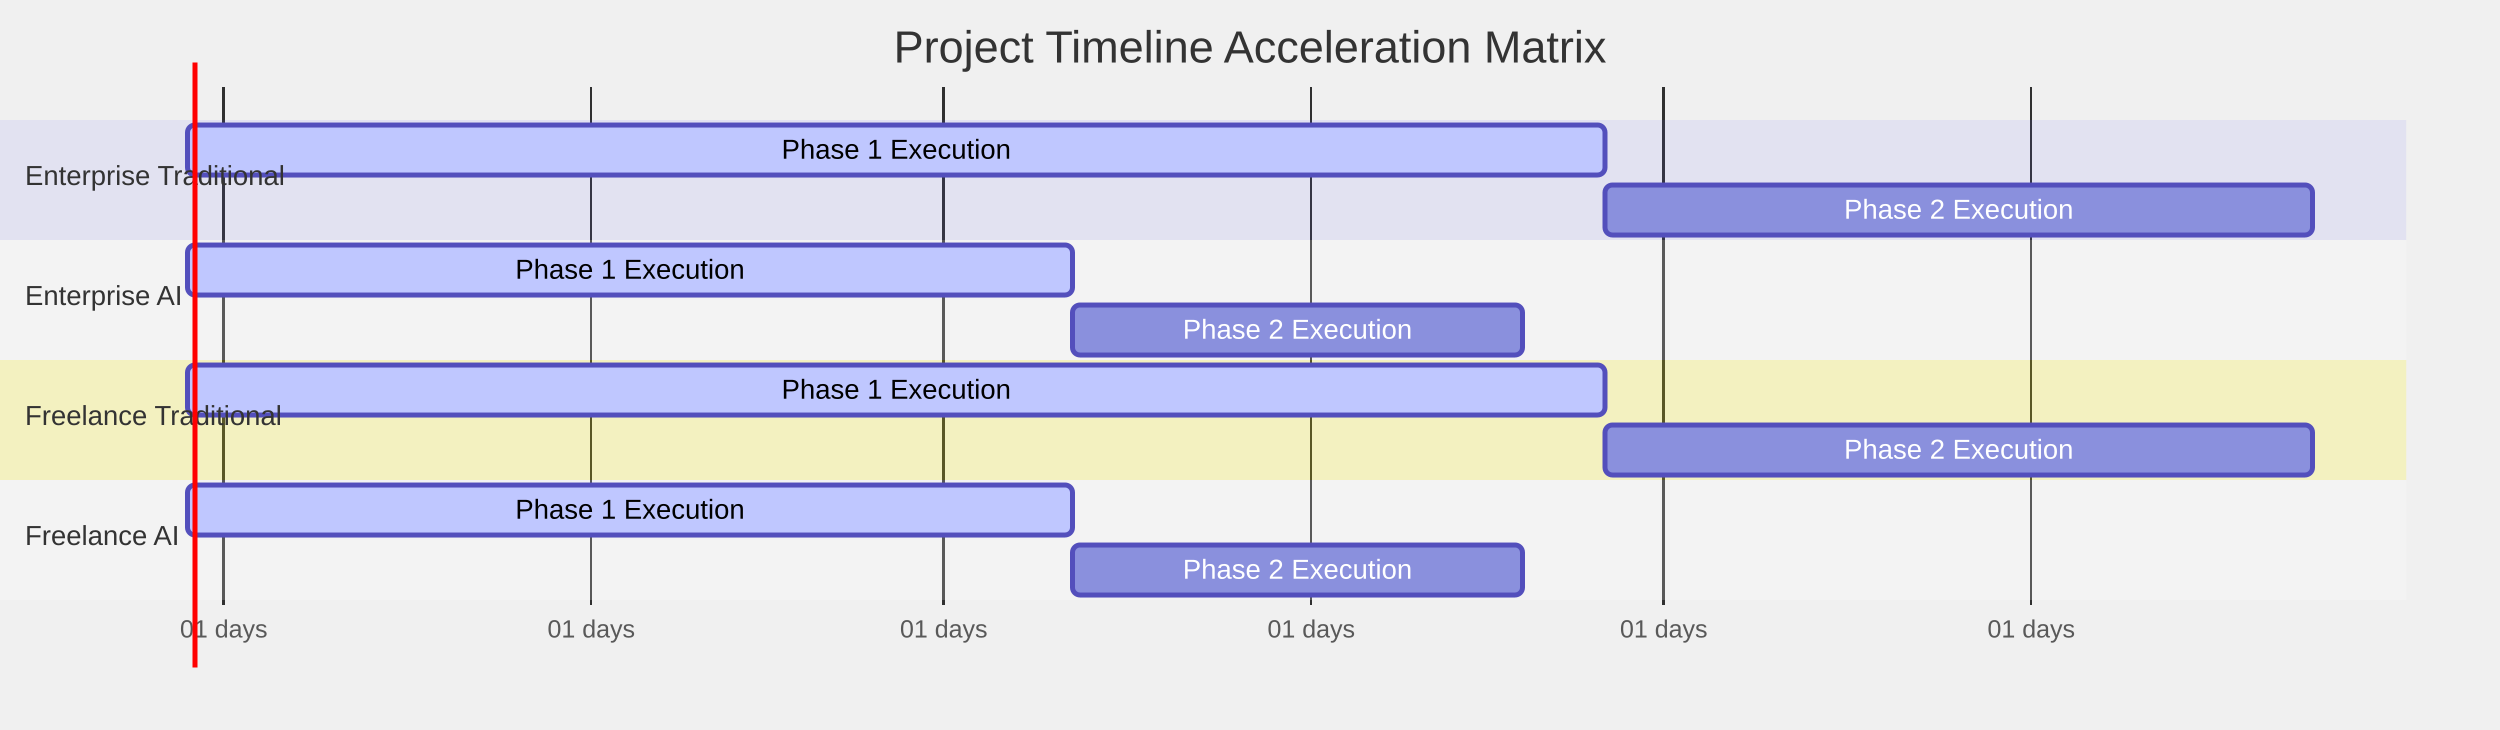
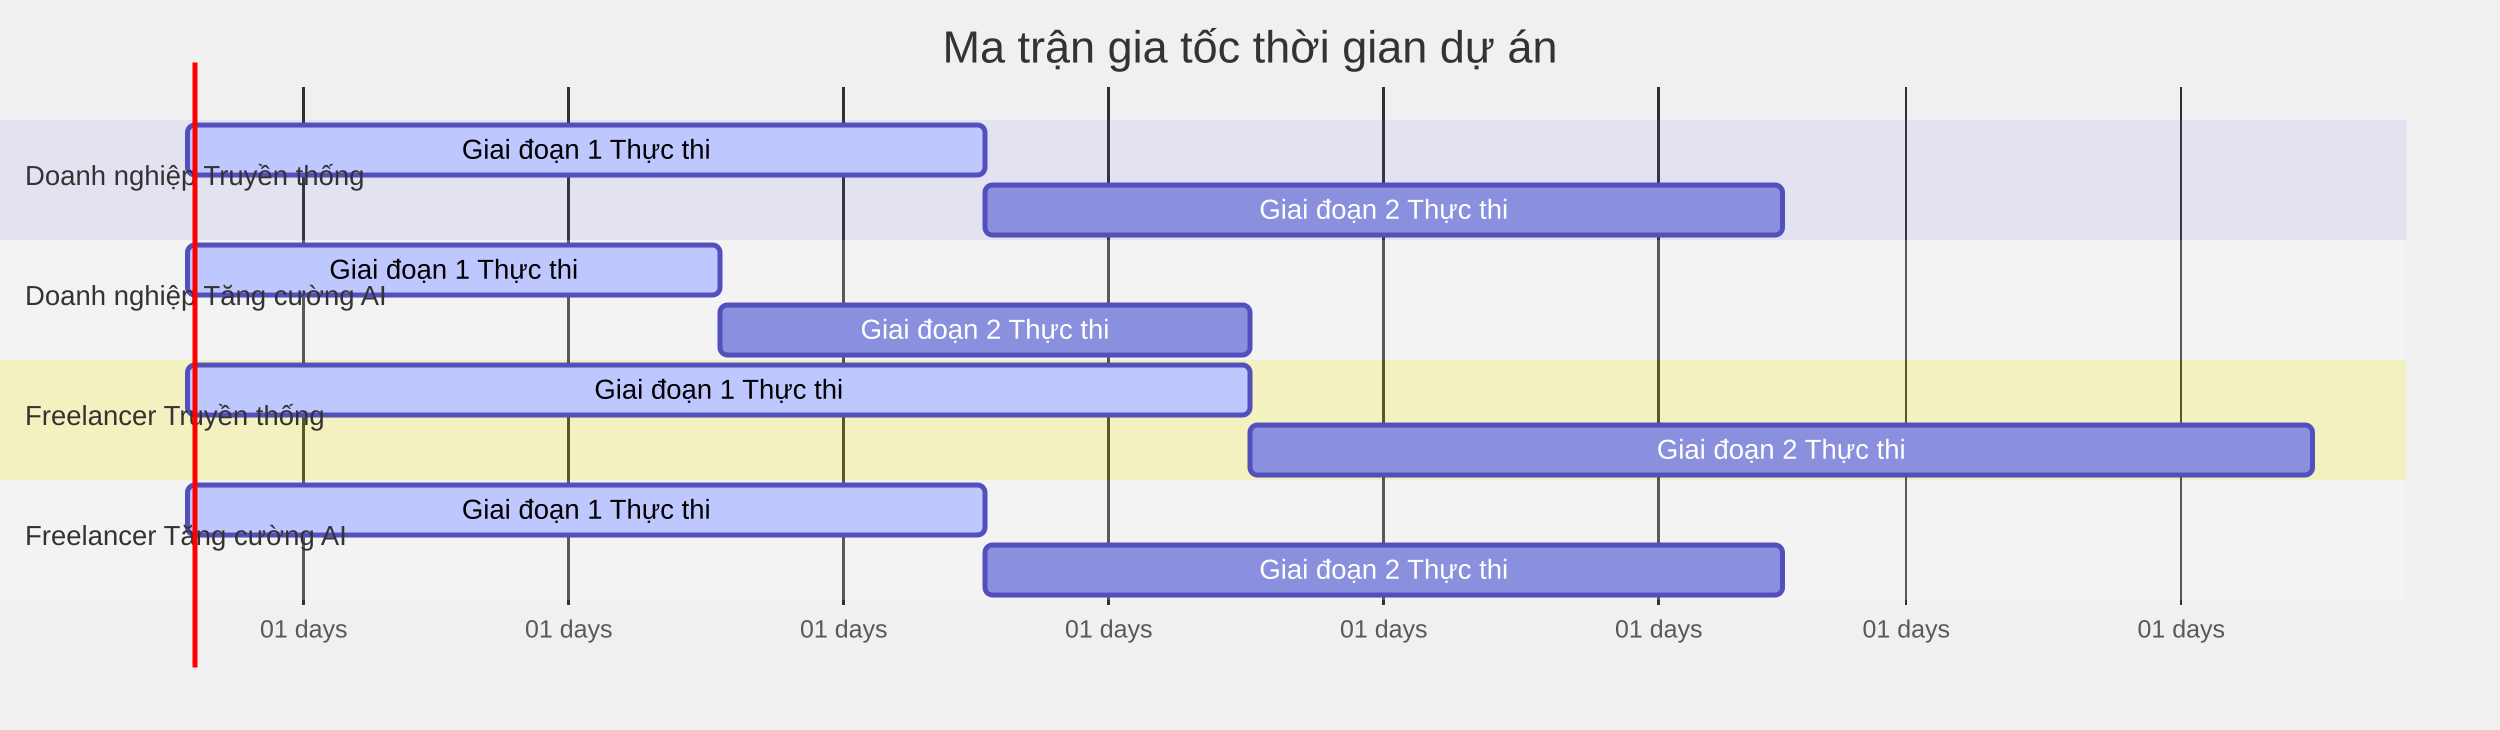
<svg xmlns="http://www.w3.org/2000/svg" id="gd2" width="100%" viewBox="0 0 1000 292" role="graphics-document document" aria-roledescription="gantt" style="max-width: 1000px;">
  <style>#gd2{font-family:"trebuchet ms",verdana,arial,sans-serif;font-size:16px;fill:#333;}@keyframes edge-animation-frame{from{stroke-dashoffset:0;}}@keyframes dash{to{stroke-dashoffset:0;}}#gd2 .edge-animation-slow{stroke-dasharray:9,5!important;stroke-dashoffset:900;animation:dash 50s linear infinite;stroke-linecap:round;}#gd2 .edge-animation-fast{stroke-dasharray:9,5!important;stroke-dashoffset:900;animation:dash 20s linear infinite;stroke-linecap:round;}#gd2 .error-icon{fill:#552222;}#gd2 .error-text{fill:#552222;stroke:#552222;}#gd2 .edge-thickness-normal{stroke-width:1px;}#gd2 .edge-thickness-thick{stroke-width:3.5px;}#gd2 .edge-pattern-solid{stroke-dasharray:0;}#gd2 .edge-thickness-invisible{stroke-width:0;fill:none;}#gd2 .edge-pattern-dashed{stroke-dasharray:3;}#gd2 .edge-pattern-dotted{stroke-dasharray:2;}#gd2 .marker{fill:#333333;stroke:#333333;}#gd2 .marker.cross{stroke:#333333;}#gd2 svg{font-family:"trebuchet ms",verdana,arial,sans-serif;font-size:16px;}#gd2 p{margin:0;}#gd2 .mermaid-main-font{font-family:"trebuchet ms",verdana,arial,sans-serif;}#gd2 .exclude-range{fill:#eeeeee;}#gd2 .section{stroke:none;opacity:0.2;}#gd2 .section0{fill:rgba(102, 102, 255, 0.49);}#gd2 .section2{fill:#fff400;}#gd2 .section1,#gd2 .section3{fill:white;opacity:0.2;}#gd2 .sectionTitle0{fill:#333;}#gd2 .sectionTitle1{fill:#333;}#gd2 .sectionTitle2{fill:#333;}#gd2 .sectionTitle3{fill:#333;}#gd2 .sectionTitle{text-anchor:start;font-family:"trebuchet ms",verdana,arial,sans-serif;}#gd2 .grid .tick{stroke:lightgrey;opacity:0.8;shape-rendering:crispEdges;}#gd2 .grid .tick text{font-family:"trebuchet ms",verdana,arial,sans-serif;fill:#333;}#gd2 .grid path{stroke-width:0;}#gd2 .today{fill:none;stroke:red;stroke-width:2px;}#gd2 .task{stroke-width:2;}#gd2 .taskText{text-anchor:middle;font-family:"trebuchet ms",verdana,arial,sans-serif;}#gd2 .taskTextOutsideRight{fill:black;text-anchor:start;font-family:"trebuchet ms",verdana,arial,sans-serif;}#gd2 .taskTextOutsideLeft{fill:black;text-anchor:end;}#gd2 .task.clickable{cursor:pointer;}#gd2 .taskText.clickable{cursor:pointer;fill:#003163!important;font-weight:bold;}#gd2 .taskTextOutsideLeft.clickable{cursor:pointer;fill:#003163!important;font-weight:bold;}#gd2 .taskTextOutsideRight.clickable{cursor:pointer;fill:#003163!important;font-weight:bold;}#gd2 .taskText0,#gd2 .taskText1,#gd2 .taskText2,#gd2 .taskText3{fill:white;}#gd2 .task0,#gd2 .task1,#gd2 .task2,#gd2 .task3{fill:#8a90dd;stroke:#534fbc;}#gd2 .taskTextOutside0,#gd2 .taskTextOutside2{fill:black;}#gd2 .taskTextOutside1,#gd2 .taskTextOutside3{fill:black;}#gd2 .active0,#gd2 .active1,#gd2 .active2,#gd2 .active3{fill:#bfc7ff;stroke:#534fbc;}#gd2 .activeText0,#gd2 .activeText1,#gd2 .activeText2,#gd2 .activeText3{fill:black!important;}#gd2 .done0,#gd2 .done1,#gd2 .done2,#gd2 .done3{stroke:grey;fill:lightgrey;stroke-width:2;}#gd2 .doneText0,#gd2 .doneText1,#gd2 .doneText2,#gd2 .doneText3{fill:black!important;}#gd2 .doneText0.taskTextOutsideLeft,#gd2 .doneText0.taskTextOutsideRight,#gd2 .doneText1.taskTextOutsideLeft,#gd2 .doneText1.taskTextOutsideRight,#gd2 .doneText2.taskTextOutsideLeft,#gd2 .doneText2.taskTextOutsideRight,#gd2 .doneText3.taskTextOutsideLeft,#gd2 .doneText3.taskTextOutsideRight{fill:black!important;}#gd2 .crit0,#gd2 .crit1,#gd2 .crit2,#gd2 .crit3{stroke:#ff8888;fill:red;stroke-width:2;}#gd2 .activeCrit0,#gd2 .activeCrit1,#gd2 .activeCrit2,#gd2 .activeCrit3{stroke:#ff8888;fill:#bfc7ff;stroke-width:2;}#gd2 .doneCrit0,#gd2 .doneCrit1,#gd2 .doneCrit2,#gd2 .doneCrit3{stroke:#ff8888;fill:lightgrey;stroke-width:2;cursor:pointer;shape-rendering:crispEdges;}#gd2 .milestone{transform:rotate(45deg) scale(0.8,0.8);}#gd2 .milestoneText{font-style:italic;}#gd2 .doneCritText0,#gd2 .doneCritText1,#gd2 .doneCritText2,#gd2 .doneCritText3{fill:black!important;}#gd2 .doneCritText0.taskTextOutsideLeft,#gd2 .doneCritText0.taskTextOutsideRight,#gd2 .doneCritText1.taskTextOutsideLeft,#gd2 .doneCritText1.taskTextOutsideRight,#gd2 .doneCritText2.taskTextOutsideLeft,#gd2 .doneCritText2.taskTextOutsideRight,#gd2 .doneCritText3.taskTextOutsideLeft,#gd2 .doneCritText3.taskTextOutsideRight{fill:black!important;}#gd2 .vert{stroke:navy;}#gd2 .vertText{font-size:15px;text-anchor:middle;fill:navy!important;}#gd2 .activeCritText0,#gd2 .activeCritText1,#gd2 .activeCritText2,#gd2 .activeCritText3{fill:black!important;}#gd2 .titleText{text-anchor:middle;font-size:18px;fill:#333;font-family:"trebuchet ms",verdana,arial,sans-serif;}#gd2 .node .neo-node{stroke:#9370DB;}#gd2 [data-look="neo"].node rect,#gd2 [data-look="neo"].cluster rect,#gd2 [data-look="neo"].node polygon{stroke:#9370DB;filter:drop-shadow(1px 2px 2px rgba(185, 185, 185, 1));}#gd2 [data-look="neo"].swimlane.cluster rect{filter:none;}#gd2 [data-look="neo"].node path{stroke:#9370DB;stroke-width:1px;}#gd2 [data-look="neo"].node .outer-path{filter:drop-shadow(1px 2px 2px rgba(185, 185, 185, 1));}#gd2 [data-look="neo"].node .neo-line path{stroke:#9370DB;filter:none;}#gd2 [data-look="neo"].node circle{stroke:#9370DB;filter:drop-shadow(1px 2px 2px rgba(185, 185, 185, 1));}#gd2 [data-look="neo"].node circle .state-start{fill:#000000;}#gd2 [data-look="neo"].icon-shape .icon{fill:#9370DB;filter:drop-shadow(1px 2px 2px rgba(185, 185, 185, 1));}#gd2 [data-look="neo"].icon-shape .icon-neo path{stroke:#9370DB;filter:drop-shadow(1px 2px 2px rgba(185, 185, 185, 1));}#gd2 :root{--mermaid-font-family:"trebuchet ms",verdana,arial,sans-serif;}</style>
  <g />
  <g class="grid" transform="translate(75, 242)" fill="none" font-size="10" font-family="sans-serif" text-anchor="middle">
    <path class="domain" stroke="currentColor" d="M0.5,-207V0.5H850.5V-207" />
-     <g class="tick" opacity="1" transform="translate(14.5,0)">
+     <g class="tick" opacity="1" transform="translate(46.5,0)">
      <line stroke="currentColor" y2="-207" />
      <text fill="#000" y="3" dy="1em" stroke="none" font-size="10" style="text-anchor:middle">01 days</text>
    </g>
-     <g class="tick" opacity="1" transform="translate(161.5,0)">
+     <g class="tick" opacity="1" transform="translate(152.5,0)">
      <line stroke="currentColor" y2="-207" />
      <text fill="#000" y="3" dy="1em" stroke="none" font-size="10" style="text-anchor:middle">01 days</text>
    </g>
-     <g class="tick" opacity="1" transform="translate(302.5,0)">
+     <g class="tick" opacity="1" transform="translate(262.5,0)">
      <line stroke="currentColor" y2="-207" />
      <text fill="#000" y="3" dy="1em" stroke="none" font-size="10" style="text-anchor:middle">01 days</text>
    </g>
-     <g class="tick" opacity="1" transform="translate(449.5,0)">
+     <g class="tick" opacity="1" transform="translate(368.5,0)">
      <line stroke="currentColor" y2="-207" />
      <text fill="#000" y="3" dy="1em" stroke="none" font-size="10" style="text-anchor:middle">01 days</text>
    </g>
-     <g class="tick" opacity="1" transform="translate(590.5,0)">
+     <g class="tick" opacity="1" transform="translate(478.5,0)">
      <line stroke="currentColor" y2="-207" />
      <text fill="#000" y="3" dy="1em" stroke="none" font-size="10" style="text-anchor:middle">01 days</text>
    </g>
-     <g class="tick" opacity="1" transform="translate(737.5,0)">
+     <g class="tick" opacity="1" transform="translate(588.5,0)">
+       <line stroke="currentColor" y2="-207" />
+       <text fill="#000" y="3" dy="1em" stroke="none" font-size="10" style="text-anchor:middle">01 days</text>
+     </g>
+     <g class="tick" opacity="1" transform="translate(687.5,0)">
+       <line stroke="currentColor" y2="-207" />
+       <text fill="#000" y="3" dy="1em" stroke="none" font-size="10" style="text-anchor:middle">01 days</text>
+     </g>
+     <g class="tick" opacity="1" transform="translate(797.5,0)">
      <line stroke="currentColor" y2="-207" />
      <text fill="#000" y="3" dy="1em" stroke="none" font-size="10" style="text-anchor:middle">01 days</text>
    </g>
  </g>
  <g>
    <rect x="0" y="48" width="962.5" height="24" class="section section0" />
    <rect x="0" y="96" width="962.5" height="24" class="section section1" />
    <rect x="0" y="144" width="962.5" height="24" class="section section2" />
    <rect x="0" y="192" width="962.5" height="24" class="section section3" />
    <rect x="0" y="120" width="962.5" height="24" class="section section1" />
+     <rect x="0" y="72" width="962.5" height="24" class="section section0" />
    <rect x="0" y="216" width="962.5" height="24" class="section section3" />
-     <rect x="0" y="72" width="962.5" height="24" class="section section0" />
    <rect x="0" y="168" width="962.5" height="24" class="section section2" />
  </g>
  <g>
-     <rect id="gd2-ent_p1" rx="3" ry="3" x="75" y="50" width="567" height="20" transform-origin="358.5px 60px" class="task active0 " />
-     <rect id="gd2-ent_ai1" rx="3" ry="3" x="75" y="98" width="354" height="20" transform-origin="252px 108px" class="task active1 " />
-     <rect id="gd2-free_p1" rx="3" ry="3" x="75" y="146" width="567" height="20" transform-origin="358.5px 156px" class="task active2 " />
-     <rect id="gd2-free_ai1" rx="3" ry="3" x="75" y="194" width="354" height="20" transform-origin="252px 204px" class="task active3 " />
-     <rect id="gd2-ent_ai2" rx="3" ry="3" x="429" y="122" width="180" height="20" transform-origin="519px 132px" class="task task1 " />
-     <rect id="gd2-free_ai2" rx="3" ry="3" x="429" y="218" width="180" height="20" transform-origin="519px 228px" class="task task3 " />
-     <rect id="gd2-ent_p2" rx="3" ry="3" x="642" y="74" width="283" height="20" transform-origin="783.5px 84px" class="task task0 " />
-     <rect id="gd2-free_p2" rx="3" ry="3" x="642" y="170" width="283" height="20" transform-origin="783.5px 180px" class="task task2 " />
-     <text id="gd2-ent_p1-text" font-size="11" x="358.5" y="63.5" text-height="20" class=" taskText taskText0 activeText0 width-104.650390625">Phase 1 Execution </text>
-     <text id="gd2-ent_ai1-text" font-size="11" x="252" y="111.5" text-height="20" class=" taskText taskText1 activeText1 width-104.650390625">Phase 1 Execution </text>
-     <text id="gd2-free_p1-text" font-size="11" x="358.5" y="159.5" text-height="20" class=" taskText taskText2 activeText2 width-104.650390625">Phase 1 Execution </text>
-     <text id="gd2-free_ai1-text" font-size="11" x="252" y="207.5" text-height="20" class=" taskText taskText3 activeText3 width-104.650390625">Phase 1 Execution </text>
-     <text id="gd2-ent_ai2-text" font-size="11" x="519" y="135.5" text-height="20" class=" taskText taskText1  width-104.650390625">Phase 2 Execution </text>
-     <text id="gd2-free_ai2-text" font-size="11" x="519" y="231.5" text-height="20" class=" taskText taskText3  width-104.650390625">Phase 2 Execution </text>
-     <text id="gd2-ent_p2-text" font-size="11" x="783.5" y="87.5" text-height="20" class=" taskText taskText0  width-104.650390625">Phase 2 Execution </text>
-     <text id="gd2-free_p2-text" font-size="11" x="783.5" y="183.5" text-height="20" class=" taskText taskText2  width-104.650390625">Phase 2 Execution </text>
+     <rect id="gd2-ent_p1" rx="3" ry="3" x="75" y="50" width="319" height="20" transform-origin="234.5px 60px" class="task active0 " />
+     <rect id="gd2-ent_ai1" rx="3" ry="3" x="75" y="98" width="213" height="20" transform-origin="181.5px 108px" class="task active1 " />
+     <rect id="gd2-free_p1" rx="3" ry="3" x="75" y="146" width="425" height="20" transform-origin="287.5px 156px" class="task active2 " />
+     <rect id="gd2-free_ai1" rx="3" ry="3" x="75" y="194" width="319" height="20" transform-origin="234.5px 204px" class="task active3 " />
+     <rect id="gd2-ent_ai2" rx="3" ry="3" x="288" y="122" width="212" height="20" transform-origin="394px 132px" class="task task1 " />
+     <rect id="gd2-ent_p2" rx="3" ry="3" x="394" y="74" width="319" height="20" transform-origin="553.5px 84px" class="task task0 " />
+     <rect id="gd2-free_ai2" rx="3" ry="3" x="394" y="218" width="319" height="20" transform-origin="553.5px 228px" class="task task3 " />
+     <rect id="gd2-free_p2" rx="3" ry="3" x="500" y="170" width="425" height="20" transform-origin="712.5px 180px" class="task task2 " />
+     <text id="gd2-ent_p1-text" font-size="11" x="234.5" y="63.5" text-height="20" class=" taskText taskText0 activeText0 width-114.33447265625">Giai đoạn 1 Thực thi </text>
+     <text id="gd2-ent_ai1-text" font-size="11" x="181.5" y="111.5" text-height="20" class=" taskText taskText1 activeText1 width-114.33447265625">Giai đoạn 1 Thực thi </text>
+     <text id="gd2-free_p1-text" font-size="11" x="287.5" y="159.5" text-height="20" class=" taskText taskText2 activeText2 width-114.33447265625">Giai đoạn 1 Thực thi </text>
+     <text id="gd2-free_ai1-text" font-size="11" x="234.5" y="207.5" text-height="20" class=" taskText taskText3 activeText3 width-114.33447265625">Giai đoạn 1 Thực thi </text>
+     <text id="gd2-ent_ai2-text" font-size="11" x="394" y="135.5" text-height="20" class=" taskText taskText1  width-114.33447265625">Giai đoạn 2 Thực thi </text>
+     <text id="gd2-ent_p2-text" font-size="11" x="553.5" y="87.5" text-height="20" class=" taskText taskText0  width-114.33447265625">Giai đoạn 2 Thực thi </text>
+     <text id="gd2-free_ai2-text" font-size="11" x="553.5" y="231.5" text-height="20" class=" taskText taskText3  width-114.33447265625">Giai đoạn 2 Thực thi </text>
+     <text id="gd2-free_p2-text" font-size="11" x="712.5" y="183.5" text-height="20" class=" taskText taskText2  width-114.33447265625">Giai đoạn 2 Thực thi </text>
  </g>
  <g>
    <text dy="0em" x="10" y="74" font-size="11" class="sectionTitle sectionTitle0">
-       <tspan alignment-baseline="central" x="10">Enterprise Traditional</tspan>
+       <tspan alignment-baseline="central" x="10">Doanh nghiệp Truyền thống</tspan>
    </text>
    <text dy="0em" x="10" y="122" font-size="11" class="sectionTitle sectionTitle1">
-       <tspan alignment-baseline="central" x="10">Enterprise AI</tspan>
+       <tspan alignment-baseline="central" x="10">Doanh nghiệp Tăng cường AI</tspan>
    </text>
    <text dy="0em" x="10" y="170" font-size="11" class="sectionTitle sectionTitle2">
-       <tspan alignment-baseline="central" x="10">Freelance Traditional</tspan>
+       <tspan alignment-baseline="central" x="10">Freelancer Truyền thống</tspan>
    </text>
    <text dy="0em" x="10" y="218" font-size="11" class="sectionTitle sectionTitle3">
-       <tspan alignment-baseline="central" x="10">Freelance AI</tspan>
+       <tspan alignment-baseline="central" x="10">Freelancer Tăng cường AI</tspan>
    </text>
  </g>
  <g class="today">
    <line x1="78" x2="78" y1="25" y2="267" class="today" />
  </g>
-   <text x="500" y="25" class="titleText">Project Timeline Acceleration Matrix</text>
+   <text x="500" y="25" class="titleText">Ma trận gia tốc thời gian dự án</text>
</svg>
